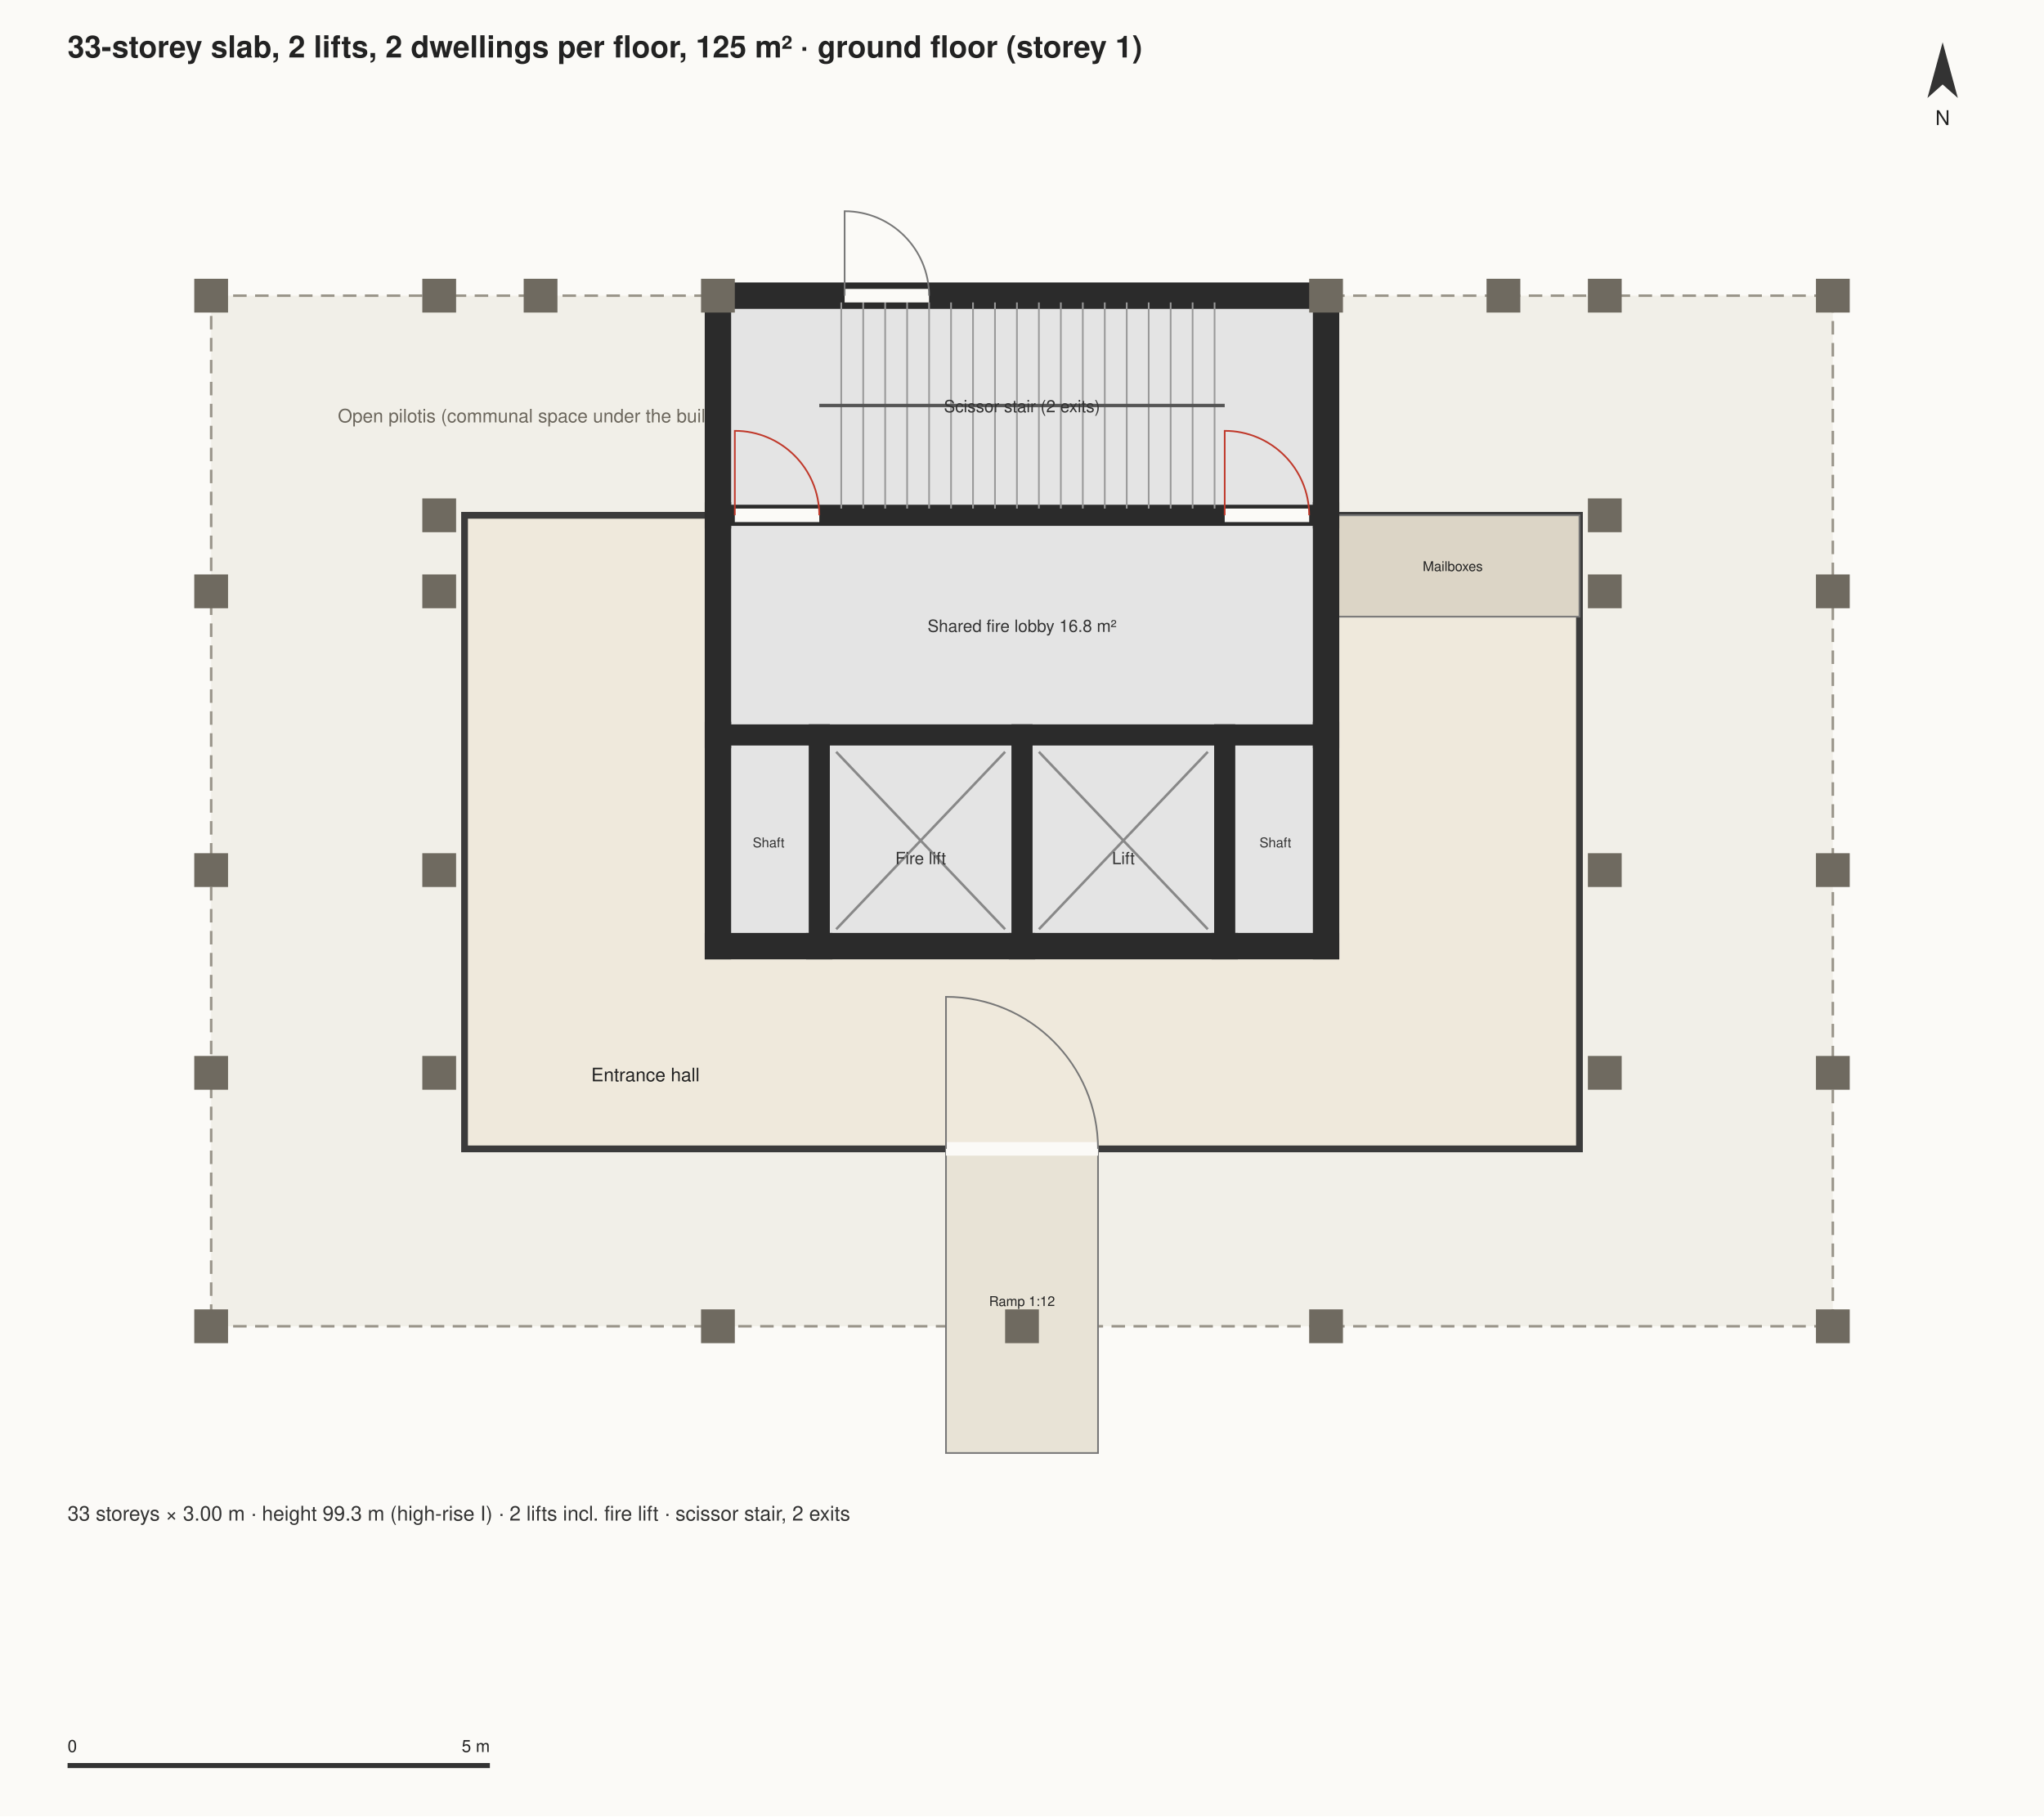
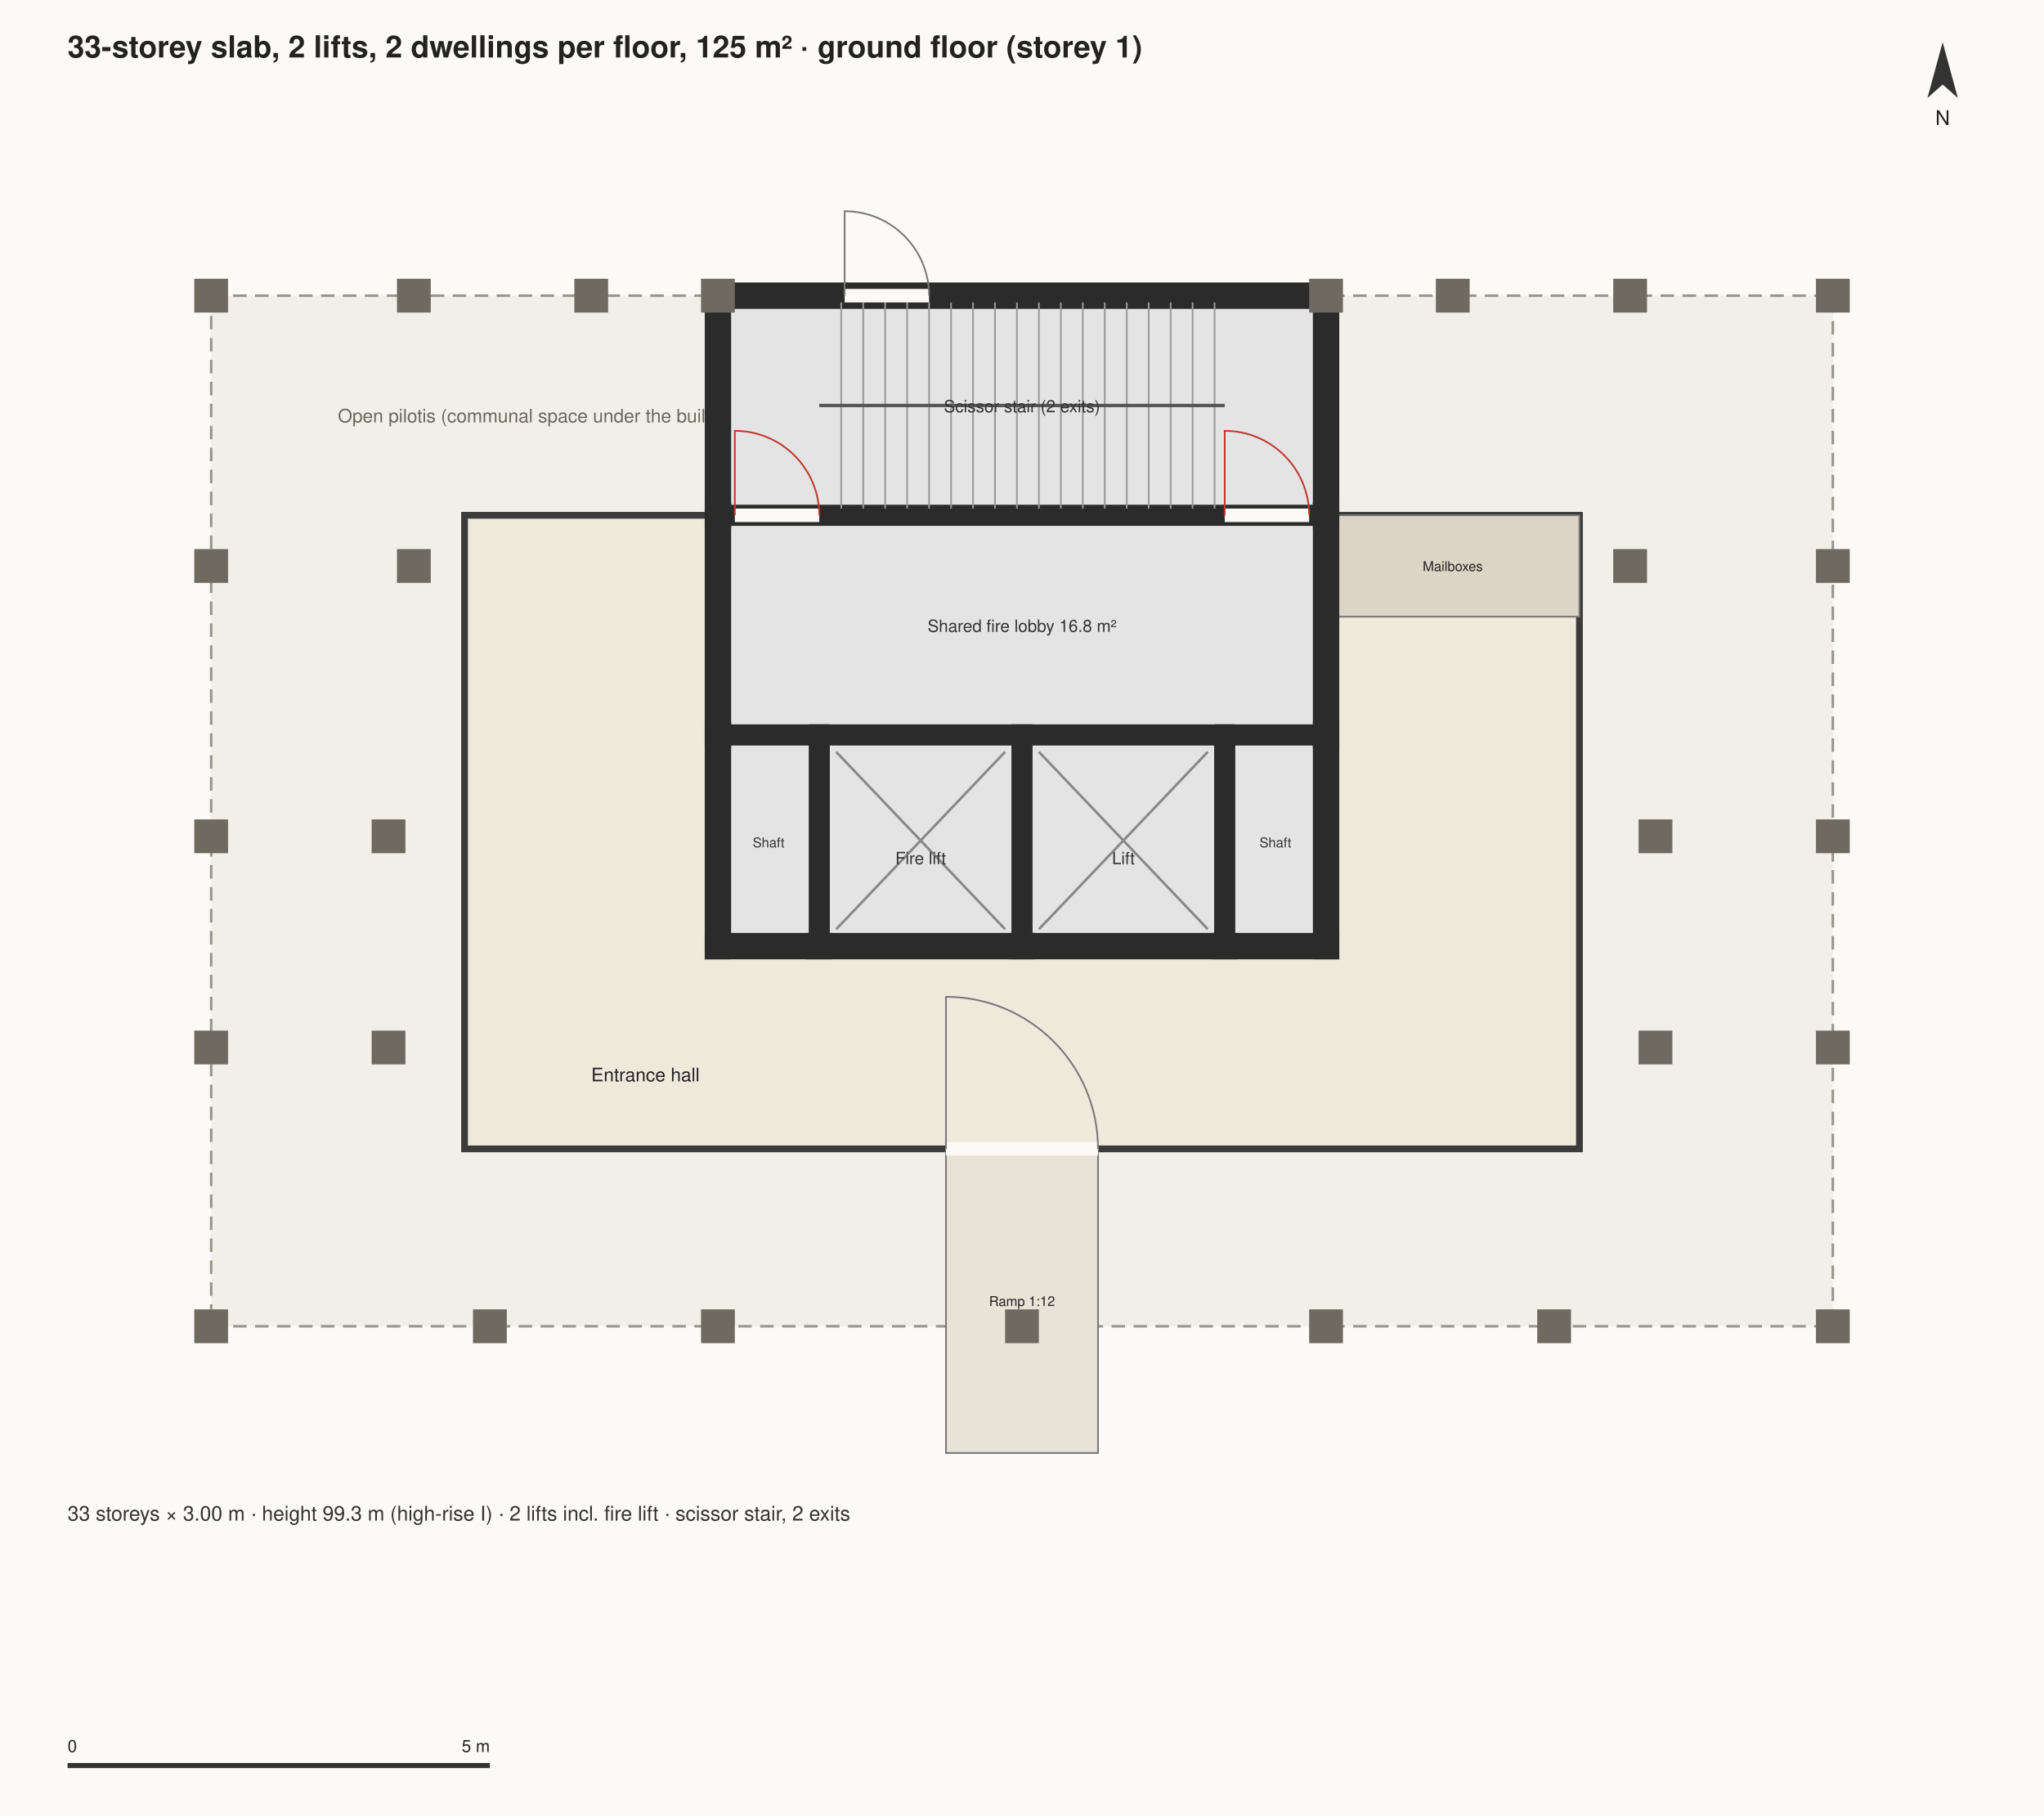
<svg xmlns="http://www.w3.org/2000/svg" width="1210" height="1075" viewBox="0 0 1210 1075" font-family="Helvetica, Arial, sans-serif">
  <rect width="100%" height="100%" fill="#fbfaf7" />
  <rect x="125.0" y="175.0" width="960.0" height="610.0" fill="#f1efe8" stroke="#9a958a" stroke-width="1.5" stroke-dasharray="8 5" />
  <text x="200.0" y="250.0" font-size="11" text-anchor="start" fill="#6b665c" font-weight="normal">Open pilotis (communal space under the building)</text>
  <rect x="275.0" y="305.0" width="660.0" height="375.0" fill="#efe9dc" stroke="#3b3b3b" stroke-width="4" />
  <rect x="785.0" y="305.0" width="150.0" height="60.0" fill="#dcd5c6" stroke="#777" stroke-width="1" />
  <text x="860.0" y="338.0" font-size="8" text-anchor="middle" fill="#222" font-weight="normal">Mailboxes</text>
  <text x="350.0" y="640.0" font-size="11" text-anchor="start" fill="#222" font-weight="normal">Entrance hall</text>
  <rect x="560.0" y="680.0" width="90.0" height="180.0" fill="#e8e3d6" stroke="#777" stroke-width="1" />
  <text x="605.0" y="773.0" font-size="8" text-anchor="middle" fill="#222" font-weight="normal">Ramp 1:12</text>
  <rect x="425.0" y="175.0" width="360.0" height="130.0" fill="#e4e4e4" stroke="none" stroke-width="0" />
  <rect x="425.0" y="305.0" width="360.0" height="130.0" fill="#e4e4e4" stroke="none" stroke-width="0" />
  <rect x="425.0" y="435.0" width="60.0" height="125.0" fill="#e4e4e4" stroke="none" stroke-width="0" />
  <rect x="485.0" y="435.0" width="120.0" height="125.0" fill="#e4e4e4" stroke="none" stroke-width="0" />
  <rect x="605.0" y="435.0" width="120.0" height="125.0" fill="#e4e4e4" stroke="none" stroke-width="0" />
  <rect x="725.0" y="435.0" width="60.0" height="125.0" fill="#e4e4e4" stroke="none" stroke-width="0" />
  <line x1="425.0" y1="175.0" x2="425.0" y2="305.0" stroke="#2b2b2b" stroke-width="15.625" stroke-linecap="square" />
  <line x1="425.0" y1="305.0" x2="425.0" y2="435.0" stroke="#2b2b2b" stroke-width="15.625" stroke-linecap="square" />
  <line x1="425.0" y1="435.0" x2="425.0" y2="560.0" stroke="#2b2b2b" stroke-width="15.625" stroke-linecap="square" />
  <line x1="485.0" y1="435.0" x2="485.0" y2="560.0" stroke="#2b2b2b" stroke-width="12.5" stroke-linecap="square" />
  <line x1="605.0" y1="435.0" x2="605.0" y2="560.0" stroke="#2b2b2b" stroke-width="12.5" stroke-linecap="square" />
  <line x1="725.0" y1="435.0" x2="725.0" y2="560.0" stroke="#2b2b2b" stroke-width="12.5" stroke-linecap="square" />
  <line x1="785.0" y1="175.0" x2="785.0" y2="305.0" stroke="#2b2b2b" stroke-width="15.625" stroke-linecap="square" />
  <line x1="785.0" y1="305.0" x2="785.0" y2="435.0" stroke="#2b2b2b" stroke-width="15.625" stroke-linecap="square" />
  <line x1="785.0" y1="435.0" x2="785.0" y2="560.0" stroke="#2b2b2b" stroke-width="15.625" stroke-linecap="square" />
  <line x1="425.0" y1="175.0" x2="785.0" y2="175.0" stroke="#2b2b2b" stroke-width="15.625" stroke-linecap="square" />
  <line x1="425.0" y1="305.0" x2="785.0" y2="305.0" stroke="#2b2b2b" stroke-width="12.5" stroke-linecap="square" />
  <line x1="425.0" y1="435.0" x2="485.0" y2="435.0" stroke="#2b2b2b" stroke-width="12.5" stroke-linecap="square" />
  <line x1="485.0" y1="435.0" x2="605.0" y2="435.0" stroke="#2b2b2b" stroke-width="12.5" stroke-linecap="square" />
  <line x1="605.0" y1="435.0" x2="725.0" y2="435.0" stroke="#2b2b2b" stroke-width="12.5" stroke-linecap="square" />
  <line x1="725.0" y1="435.0" x2="785.0" y2="435.0" stroke="#2b2b2b" stroke-width="12.5" stroke-linecap="square" />
  <line x1="425.0" y1="560.0" x2="485.0" y2="560.0" stroke="#2b2b2b" stroke-width="15.625" stroke-linecap="square" />
  <line x1="485.0" y1="560.0" x2="605.0" y2="560.0" stroke="#2b2b2b" stroke-width="15.625" stroke-linecap="square" />
  <line x1="605.0" y1="560.0" x2="725.0" y2="560.0" stroke="#2b2b2b" stroke-width="15.625" stroke-linecap="square" />
  <line x1="725.0" y1="560.0" x2="785.0" y2="560.0" stroke="#2b2b2b" stroke-width="15.625" stroke-linecap="square" />
  <line x1="498.0" y1="179.0" x2="498.0" y2="301.0" stroke="#999" stroke-width="1" />
  <line x1="511.0" y1="179.0" x2="511.0" y2="301.0" stroke="#999" stroke-width="1" />
  <line x1="524.0" y1="179.0" x2="524.0" y2="301.0" stroke="#999" stroke-width="1" />
  <line x1="537.0" y1="179.0" x2="537.0" y2="301.0" stroke="#999" stroke-width="1" />
  <line x1="550.0" y1="179.0" x2="550.0" y2="301.0" stroke="#999" stroke-width="1" />
  <line x1="563.0" y1="179.0" x2="563.0" y2="301.0" stroke="#999" stroke-width="1" />
  <line x1="576.0" y1="179.0" x2="576.0" y2="301.0" stroke="#999" stroke-width="1" />
  <line x1="589.0" y1="179.0" x2="589.0" y2="301.0" stroke="#999" stroke-width="1" />
  <line x1="602.0" y1="179.0" x2="602.0" y2="301.0" stroke="#999" stroke-width="1" />
  <line x1="615.0" y1="179.0" x2="615.0" y2="301.0" stroke="#999" stroke-width="1" />
  <line x1="628.0" y1="179.0" x2="628.0" y2="301.0" stroke="#999" stroke-width="1" />
  <line x1="641.0" y1="179.0" x2="641.0" y2="301.0" stroke="#999" stroke-width="1" />
  <line x1="654.0" y1="179.0" x2="654.0" y2="301.0" stroke="#999" stroke-width="1" />
  <line x1="667.0" y1="179.0" x2="667.0" y2="301.0" stroke="#999" stroke-width="1" />
  <line x1="680.0" y1="179.0" x2="680.0" y2="301.0" stroke="#999" stroke-width="1" />
  <line x1="693.0" y1="179.0" x2="693.0" y2="301.0" stroke="#999" stroke-width="1" />
  <line x1="706.0" y1="179.0" x2="706.0" y2="301.0" stroke="#999" stroke-width="1" />
  <line x1="719.0" y1="179.0" x2="719.0" y2="301.0" stroke="#999" stroke-width="1" />
  <line x1="485.0" y1="240.0" x2="725.0" y2="240.0" stroke="#555" stroke-width="2" />
  <text x="605.0" y="244.0" font-size="10" text-anchor="middle" fill="#333" font-weight="normal">Scissor stair (2 exits)</text>
  <text x="605.0" y="374.0" font-size="10" text-anchor="middle" fill="#333" font-weight="normal">Shared fire lobby 16.8 m²</text>
  <text x="455.0" y="501.5" font-size="8" text-anchor="middle" fill="#333" font-weight="normal">Shaft</text>
  <line x1="495.0" y1="445.0" x2="595.0" y2="550.0" stroke="#888" stroke-width="1.5" />
  <line x1="595.0" y1="445.0" x2="495.0" y2="550.0" stroke="#888" stroke-width="1.5" />
  <text x="545.0" y="511.5" font-size="10" text-anchor="middle" fill="#333" font-weight="normal">Fire lift</text>
  <line x1="615.0" y1="445.0" x2="715.0" y2="550.0" stroke="#888" stroke-width="1.5" />
  <line x1="715.0" y1="445.0" x2="615.0" y2="550.0" stroke="#888" stroke-width="1.5" />
  <text x="665.0" y="511.5" font-size="10" text-anchor="middle" fill="#333" font-weight="normal">Lift</text>
  <text x="755.0" y="501.5" font-size="8" text-anchor="middle" fill="#333" font-weight="normal">Shaft</text>
  <rect x="115.0" y="165.0" width="20.0" height="20.0" fill="#6f6a60" stroke="none" stroke-width="0" />
-   <rect x="115.0" y="340.0" width="20.0" height="20.0" fill="#6f6a60" stroke="none" stroke-width="0" />
-   <rect x="115.0" y="505.0" width="20.0" height="20.0" fill="#6f6a60" stroke="none" stroke-width="0" />
-   <rect x="115.0" y="625.0" width="20.0" height="20.0" fill="#6f6a60" stroke="none" stroke-width="0" />
+   <rect x="115.0" y="325.0" width="20.0" height="20.0" fill="#6f6a60" stroke="none" stroke-width="0" />
+   <rect x="115.0" y="485.0" width="20.0" height="20.0" fill="#6f6a60" stroke="none" stroke-width="0" />
+   <rect x="115.0" y="610.0" width="20.0" height="20.0" fill="#6f6a60" stroke="none" stroke-width="0" />
  <rect x="115.0" y="775.0" width="20.0" height="20.0" fill="#6f6a60" stroke="none" stroke-width="0" />
-   <rect x="250.0" y="165.0" width="20.0" height="20.0" fill="#6f6a60" stroke="none" stroke-width="0" />
-   <rect x="250.0" y="295.0" width="20.0" height="20.0" fill="#6f6a60" stroke="none" stroke-width="0" />
-   <rect x="250.0" y="340.0" width="20.0" height="20.0" fill="#6f6a60" stroke="none" stroke-width="0" />
-   <rect x="250.0" y="505.0" width="20.0" height="20.0" fill="#6f6a60" stroke="none" stroke-width="0" />
-   <rect x="250.0" y="625.0" width="20.0" height="20.0" fill="#6f6a60" stroke="none" stroke-width="0" />
-   <rect x="310.0" y="165.0" width="20.0" height="20.0" fill="#6f6a60" stroke="none" stroke-width="0" />
+   <rect x="220.0" y="485.0" width="20.0" height="20.0" fill="#6f6a60" stroke="none" stroke-width="0" />
+   <rect x="220.0" y="610.0" width="20.0" height="20.0" fill="#6f6a60" stroke="none" stroke-width="0" />
+   <rect x="235.0" y="165.0" width="20.0" height="20.0" fill="#6f6a60" stroke="none" stroke-width="0" />
+   <rect x="235.0" y="325.0" width="20.0" height="20.0" fill="#6f6a60" stroke="none" stroke-width="0" />
+   <rect x="280.0" y="775.0" width="20.0" height="20.0" fill="#6f6a60" stroke="none" stroke-width="0" />
+   <rect x="340.0" y="165.0" width="20.0" height="20.0" fill="#6f6a60" stroke="none" stroke-width="0" />
  <rect x="415.0" y="165.0" width="20.0" height="20.0" fill="#6f6a60" stroke="none" stroke-width="0" />
  <rect x="415.0" y="775.0" width="20.0" height="20.0" fill="#6f6a60" stroke="none" stroke-width="0" />
  <rect x="595.0" y="775.0" width="20.0" height="20.0" fill="#6f6a60" stroke="none" stroke-width="0" />
  <rect x="775.0" y="165.0" width="20.0" height="20.0" fill="#6f6a60" stroke="none" stroke-width="0" />
  <rect x="775.0" y="775.0" width="20.0" height="20.0" fill="#6f6a60" stroke="none" stroke-width="0" />
-   <rect x="880.0" y="165.0" width="20.0" height="20.0" fill="#6f6a60" stroke="none" stroke-width="0" />
-   <rect x="940.0" y="165.0" width="20.0" height="20.0" fill="#6f6a60" stroke="none" stroke-width="0" />
-   <rect x="940.0" y="295.0" width="20.0" height="20.0" fill="#6f6a60" stroke="none" stroke-width="0" />
-   <rect x="940.0" y="340.0" width="20.0" height="20.0" fill="#6f6a60" stroke="none" stroke-width="0" />
-   <rect x="940.0" y="505.0" width="20.0" height="20.0" fill="#6f6a60" stroke="none" stroke-width="0" />
-   <rect x="940.0" y="625.0" width="20.0" height="20.0" fill="#6f6a60" stroke="none" stroke-width="0" />
+   <rect x="850.0" y="165.0" width="20.0" height="20.0" fill="#6f6a60" stroke="none" stroke-width="0" />
+   <rect x="910.0" y="775.0" width="20.0" height="20.0" fill="#6f6a60" stroke="none" stroke-width="0" />
+   <rect x="955.0" y="165.0" width="20.0" height="20.0" fill="#6f6a60" stroke="none" stroke-width="0" />
+   <rect x="955.0" y="325.0" width="20.0" height="20.0" fill="#6f6a60" stroke="none" stroke-width="0" />
+   <rect x="970.0" y="485.0" width="20.0" height="20.0" fill="#6f6a60" stroke="none" stroke-width="0" />
+   <rect x="970.0" y="610.0" width="20.0" height="20.0" fill="#6f6a60" stroke="none" stroke-width="0" />
  <rect x="1075.0" y="165.0" width="20.0" height="20.0" fill="#6f6a60" stroke="none" stroke-width="0" />
-   <rect x="1075.0" y="340.0" width="20.0" height="20.0" fill="#6f6a60" stroke="none" stroke-width="0" />
-   <rect x="1075.0" y="505.0" width="20.0" height="20.0" fill="#6f6a60" stroke="none" stroke-width="0" />
-   <rect x="1075.0" y="625.0" width="20.0" height="20.0" fill="#6f6a60" stroke="none" stroke-width="0" />
+   <rect x="1075.0" y="325.0" width="20.0" height="20.0" fill="#6f6a60" stroke="none" stroke-width="0" />
+   <rect x="1075.0" y="485.0" width="20.0" height="20.0" fill="#6f6a60" stroke="none" stroke-width="0" />
+   <rect x="1075.0" y="610.0" width="20.0" height="20.0" fill="#6f6a60" stroke="none" stroke-width="0" />
  <rect x="1075.0" y="775.0" width="20.0" height="20.0" fill="#6f6a60" stroke="none" stroke-width="0" />
  <rect x="560.0" y="676.0" width="90.0" height="8" fill="#fbfaf7" />
  <path d="M560.0,680.0 L560.0,590.0 A90.0,90.0 0 0,1 650.0,680.0" fill="none" stroke="#777" stroke-width="1" />
  <rect x="500.0" y="171.0" width="50.0" height="8" fill="#fbfaf7" />
  <path d="M500.0,175.0 L500.0,125.0 A50.0,50.0 0 0,1 550.0,175.0" fill="none" stroke="#777" stroke-width="1" />
  <rect x="435.0" y="301.0" width="50.0" height="8" fill="#fbfaf7" />
  <path d="M435.0,305.0 L435.0,255.0 A50.0,50.0 0 0,1 485.0,305.0" fill="none" stroke="#c0392b" stroke-width="1" />
  <rect x="725.0" y="301.0" width="50.0" height="8" fill="#fbfaf7" />
  <path d="M725.0,305.0 L725.0,255.0 A50.0,50.0 0 0,1 775.0,305.0" fill="none" stroke="#c0392b" stroke-width="1" />
  <path d="M1150.0,25 L1141.0,58 L1150.0,50 L1159.0,58 Z" fill="#333" />
  <text x="1150.0" y="74.0" font-size="12" text-anchor="middle" fill="#222" font-weight="normal">N</text>
  <line x1="40.0" y1="1045.0" x2="290.0" y2="1045.0" stroke="#333" stroke-width="3" />
  <text x="40.0" y="1037.0" font-size="10" text-anchor="start" fill="#222" font-weight="normal">0</text>
  <text x="290.0" y="1037.0" font-size="10" text-anchor="end" fill="#222" font-weight="normal">5 m</text>
  <text x="40.0" y="34.0" font-size="18" text-anchor="start" fill="#222" font-weight="bold">33-storey slab, 2 lifts, 2 dwellings per floor, 125 m² · ground floor (storey 1)</text>
  <text x="40.0" y="900.0" font-size="12" text-anchor="start" fill="#333" font-weight="normal">33 storeys × 3.00 m · height 99.3 m (high-rise I) · 2 lifts incl. fire lift · scissor stair, 2 exits</text>
</svg>
